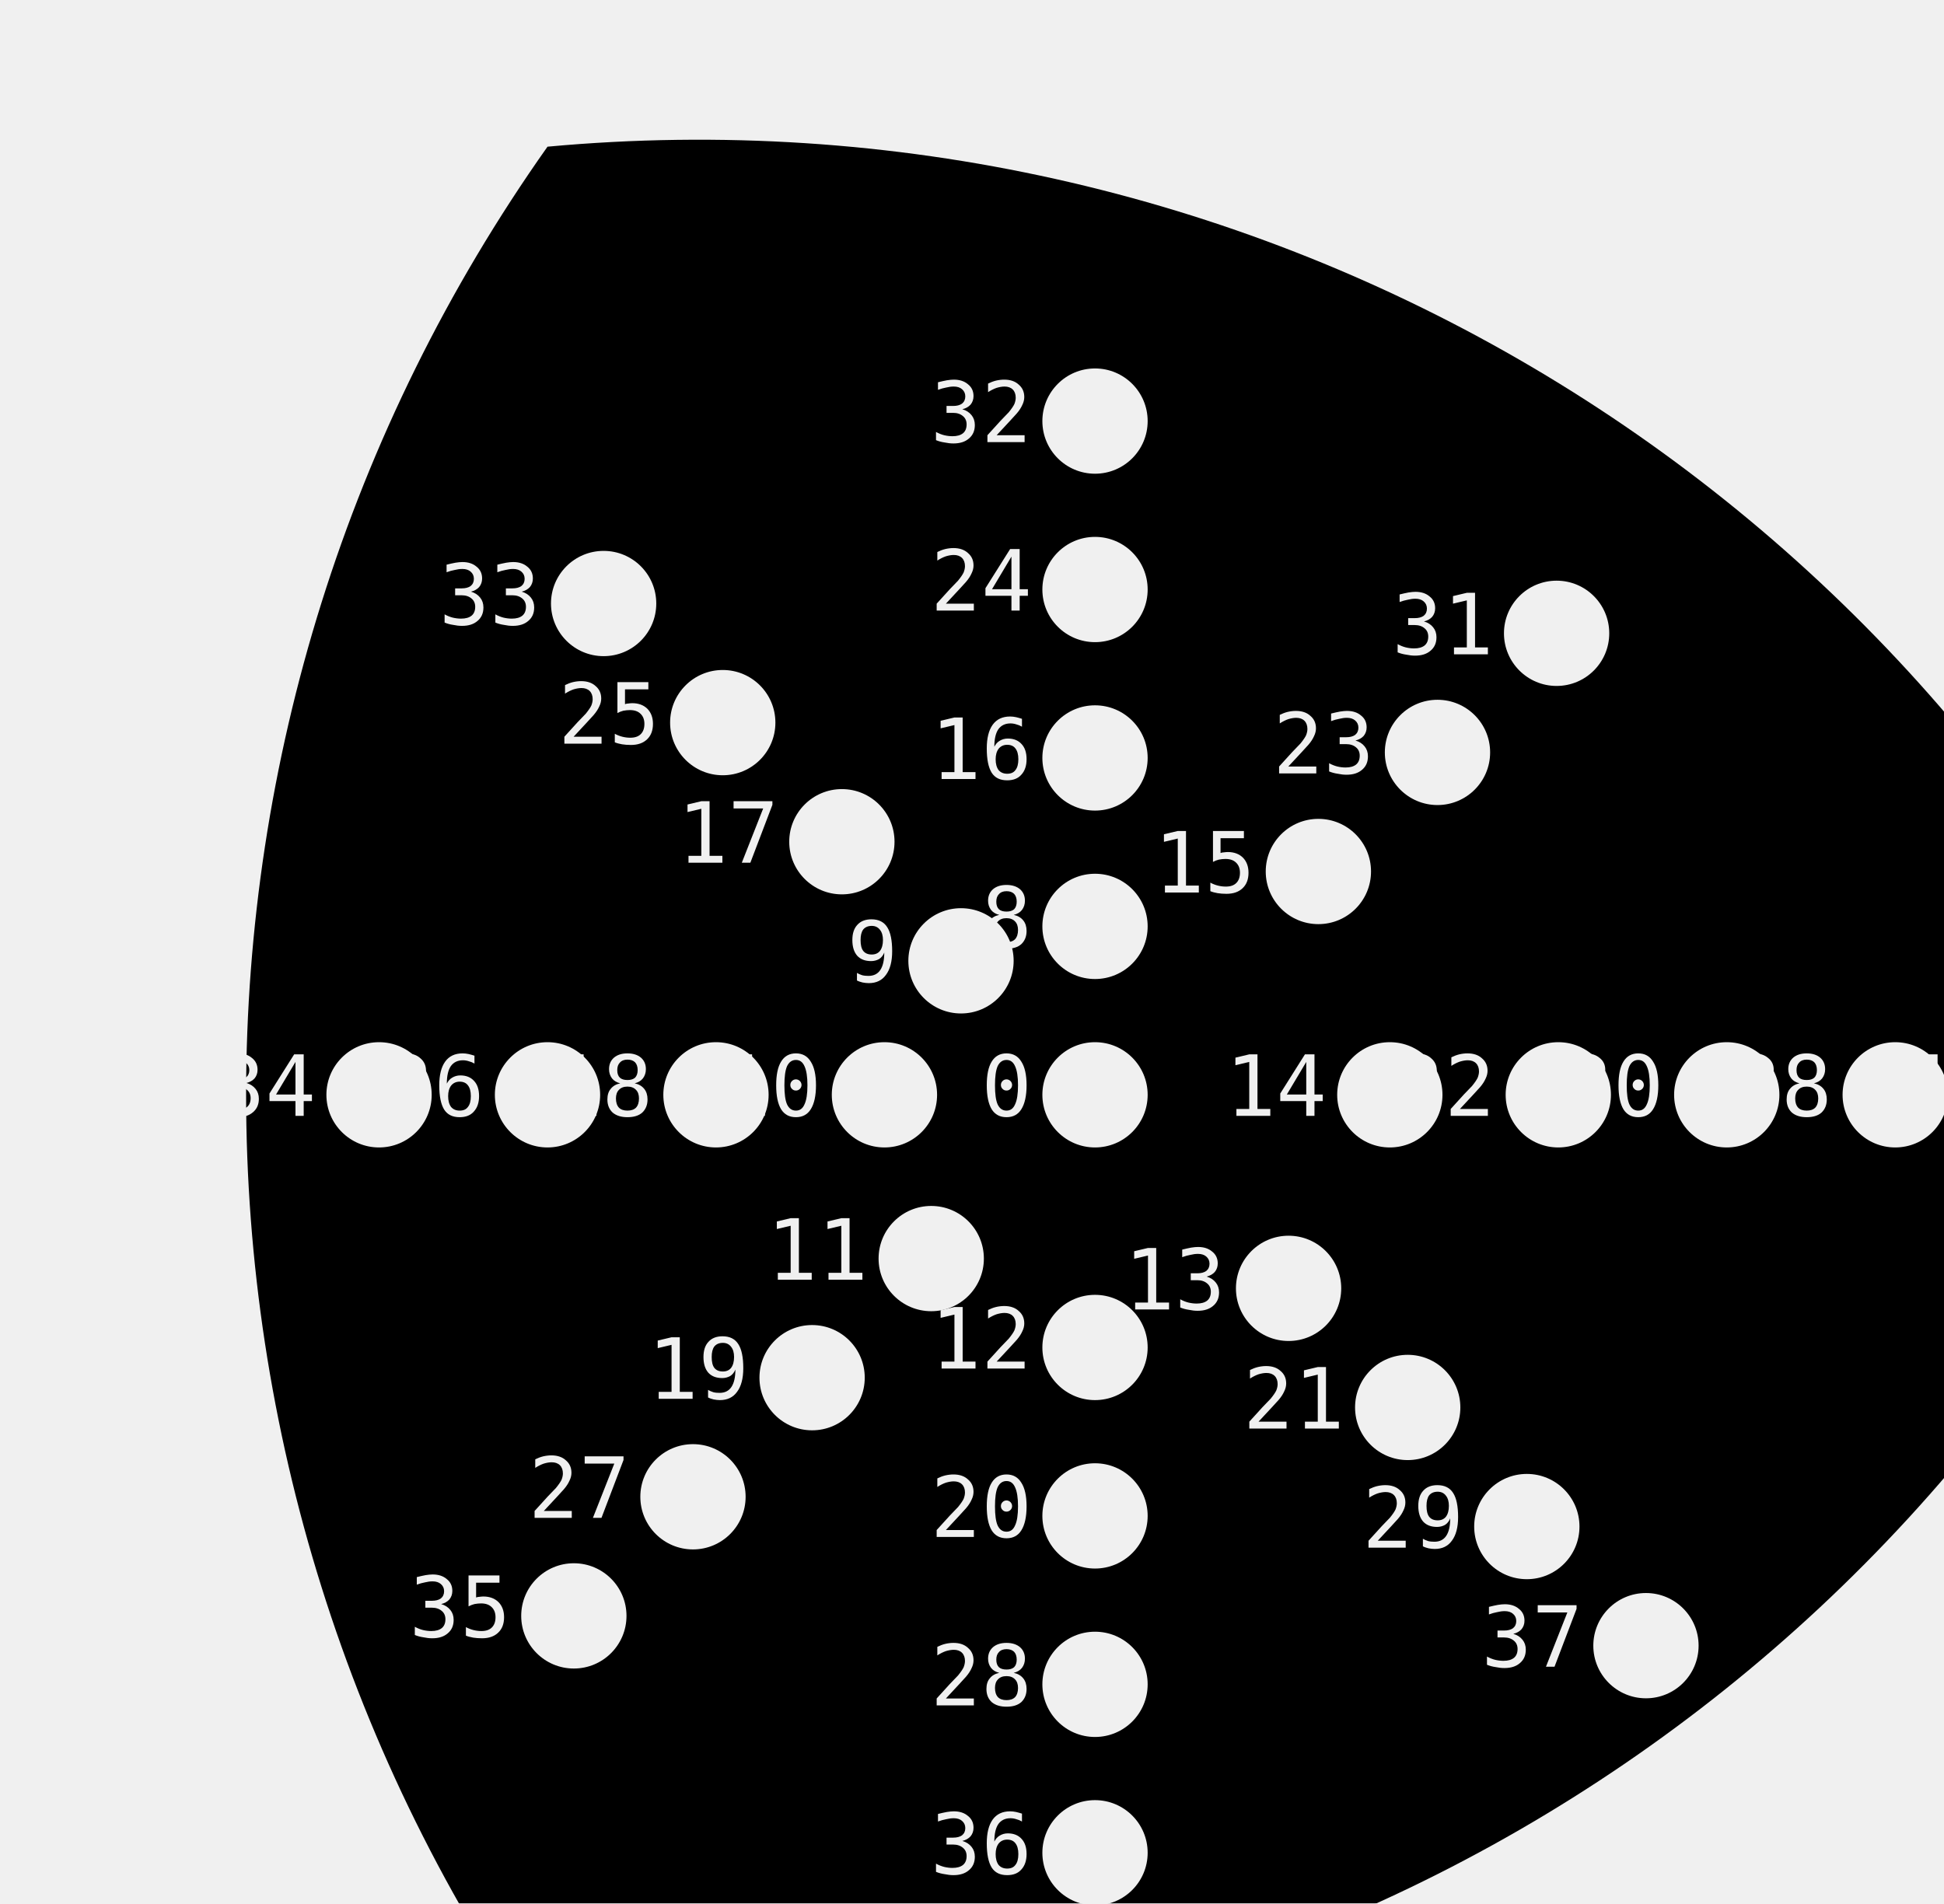
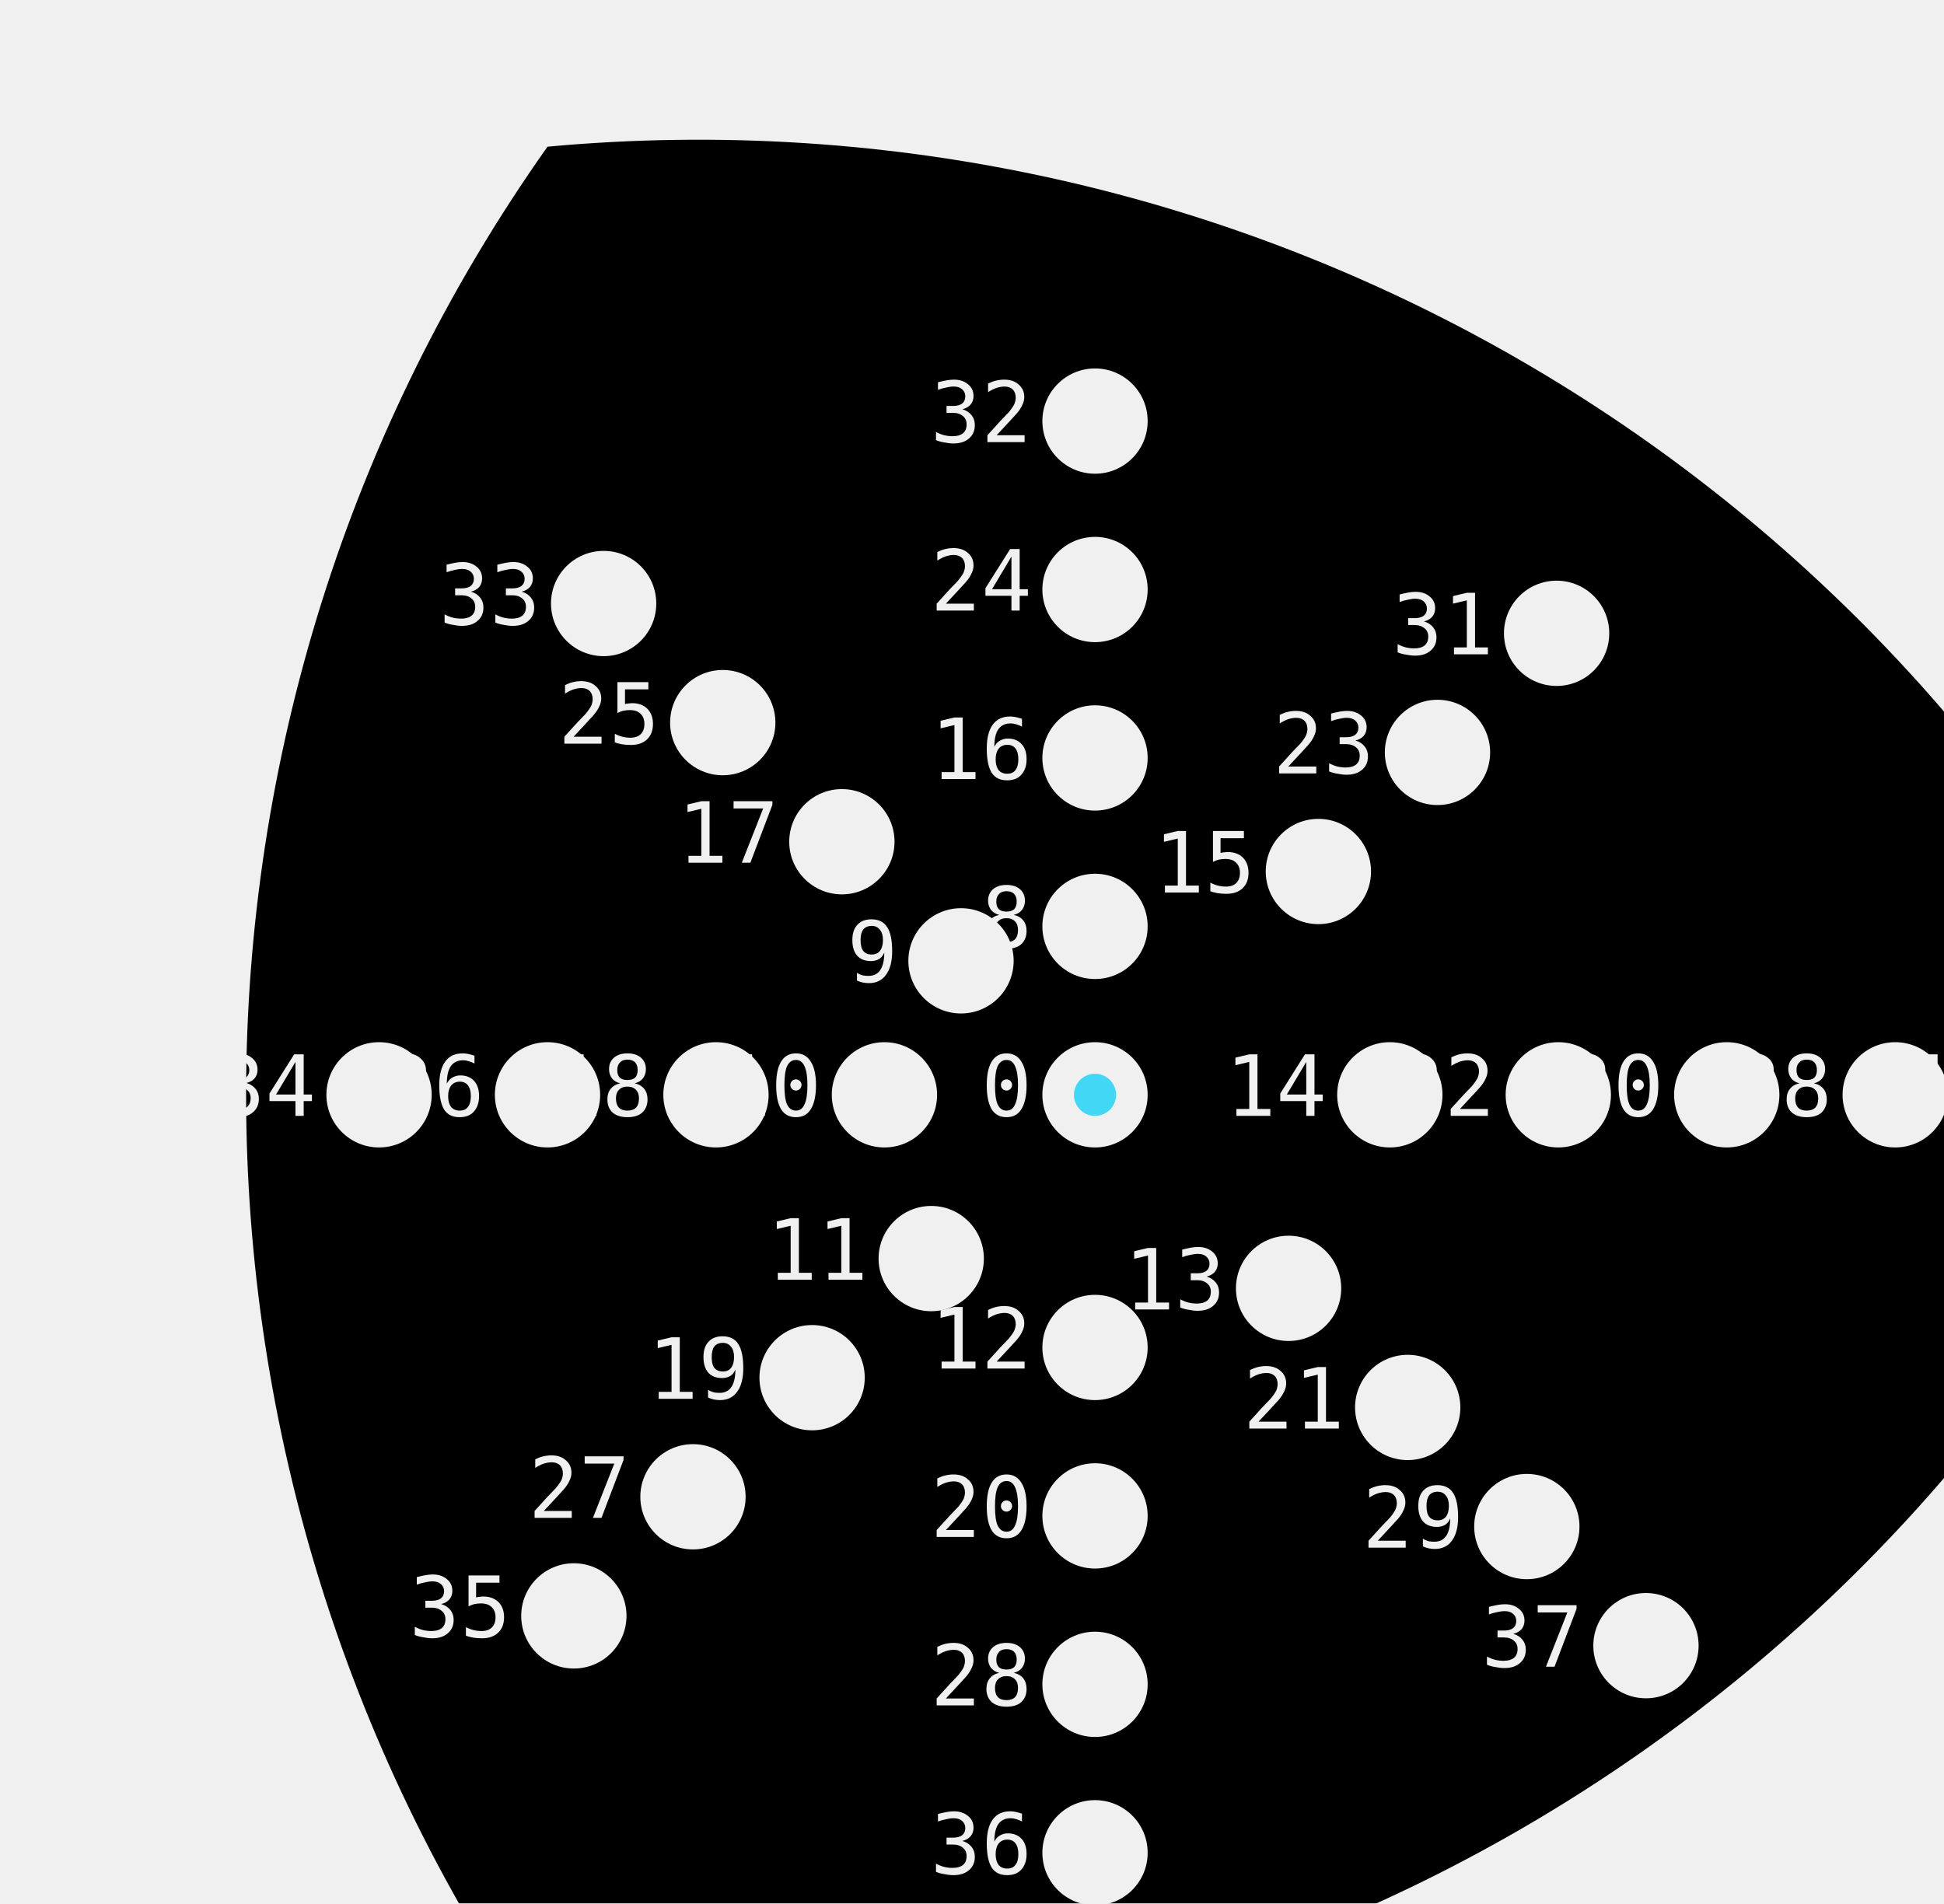
<svg xmlns="http://www.w3.org/2000/svg" xmlns:ns1="http://nathanfriend.io/inspiral">
  <g>
    <style>
      text {
        font-family: monospace;
        font-size: 4px;
      }
    </style>
    <mask id="holes">
      <rect width="100%" height="100%" fill="white" />
      <circle cx="52" cy="52" r="2.5" ns1:hole-name="0" ns1:hole-text-position-angle="0" ns1:hole-text-rotation-angle="0" />
      <text x="49" y="53" text-anchor="end">0</text>
      <circle cx="52" cy="44" r="2.5" ns1:hole-name="8" ns1:hole-text-position-angle="2.3415926535897933" ns1:hole-text-rotation-angle="-0.7" />
      <text x="49" y="45" text-anchor="end">8</text>
      <circle cx="52" cy="36" r="2.5" ns1:hole-name="16" ns1:hole-text-position-angle="2.741592653589793" ns1:hole-text-rotation-angle="0" />
      <text x="49" y="37" text-anchor="end">16</text>
      <circle cx="52" cy="28" r="2.5" ns1:hole-name="24" ns1:hole-text-position-angle="3.141592653589793" ns1:hole-text-rotation-angle="0" />
      <text x="49" y="29" text-anchor="end">24</text>
      <circle cx="52" cy="20" r="2.5" ns1:hole-name="32" ns1:hole-text-position-angle="3.141592653589793" ns1:hole-text-rotation-angle="0" />
      <text x="49" y="21" text-anchor="end">32</text>
      <circle cx="45.636" cy="45.636" r="2.5" ns1:hole-name="9" ns1:hole-text-position-angle="3.1269908169872416" ns1:hole-text-rotation-angle="-1.4853981633974482" />
      <text x="42.636" y="46.636" text-anchor="end">9</text>
      <circle cx="39.979" cy="39.979" r="2.5" ns1:hole-name="17" ns1:hole-text-position-angle="3.5269908169872415" ns1:hole-text-rotation-angle="-0.7853981633974483" />
      <text x="36.979" y="40.979" text-anchor="end">17</text>
      <circle cx="34.322" cy="34.322" r="2.5" ns1:hole-name="25" ns1:hole-text-position-angle="3.9269908169872414" ns1:hole-text-rotation-angle="-0.7853981633974483" />
      <text x="31.322" y="35.322" text-anchor="end">25</text>
      <circle cx="28.665" cy="28.665" r="2.5" ns1:hole-name="33" ns1:hole-text-position-angle="3.9269908169872414" ns1:hole-text-rotation-angle="-0.7853981633974483" />
      <text x="25.665" y="29.665" text-anchor="end">33</text>
      <circle cx="42" cy="52" r="2.5" ns1:hole-name="10" ns1:hole-text-position-angle="4.312388980384689" ns1:hole-text-rotation-angle="-1.5707963267948966" />
      <text x="39" y="53" text-anchor="end">10</text>
      <circle cx="34" cy="52" r="2.5" ns1:hole-name="18" ns1:hole-text-position-angle="4.71238898038469" ns1:hole-text-rotation-angle="-1.5707963267948966" />
      <text x="31" y="53" text-anchor="end">18</text>
      <circle cx="26" cy="52" r="2.5" ns1:hole-name="26" ns1:hole-text-position-angle="4.71238898038469" ns1:hole-text-rotation-angle="-1.5707963267948966" />
      <text x="23" y="53" text-anchor="end">26</text>
      <circle cx="18" cy="52" r="2.5" ns1:hole-name="34" ns1:hole-text-position-angle="4.71238898038469" ns1:hole-text-rotation-angle="-1.5707963267948966" />
      <text x="15" y="53" text-anchor="end">34</text>
      <circle cx="44.222" cy="59.778" r="2.5" ns1:hole-name="11" ns1:hole-text-position-angle="4.997787143782138" ns1:hole-text-rotation-angle="-2.356194490192345" />
      <text x="41.222" y="60.778" text-anchor="end">11</text>
      <circle cx="38.565" cy="65.435" r="2.5" ns1:hole-name="19" ns1:hole-text-position-angle="5.497787143782138" ns1:hole-text-rotation-angle="-2.356194490192345" />
      <text x="35.565" y="66.435" text-anchor="end">19</text>
      <circle cx="32.908" cy="71.092" r="2.5" ns1:hole-name="27" ns1:hole-text-position-angle="5.497787143782138" ns1:hole-text-rotation-angle="-2.356194490192345" />
      <text x="29.908" y="72.092" text-anchor="end">27</text>
      <circle cx="27.251" cy="76.749" r="2.5" ns1:hole-name="35" ns1:hole-text-position-angle="5.497787143782138" ns1:hole-text-rotation-angle="-2.356194490192345" />
      <text x="24.251" y="77.749" text-anchor="end">35</text>
      <circle cx="52" cy="64" r="2.5" ns1:hole-name="12" ns1:hole-text-position-angle="6.083185307179586" ns1:hole-text-rotation-angle="-3.141592653589793" />
      <text x="49" y="65" text-anchor="end">12</text>
      <circle cx="52" cy="72" r="2.5" ns1:hole-name="20" ns1:hole-text-position-angle="6.283185307179586" ns1:hole-text-rotation-angle="-3.141592653589793" />
      <text x="49" y="73" text-anchor="end">20</text>
      <circle cx="52" cy="80" r="2.5" ns1:hole-name="28" ns1:hole-text-position-angle="6.283185307179586" ns1:hole-text-rotation-angle="-3.141592653589793" />
      <text x="49" y="81" text-anchor="end">28</text>
      <circle cx="52" cy="88" r="2.5" ns1:hole-name="36" ns1:hole-text-position-angle="6.283185307179586" ns1:hole-text-rotation-angle="-3.141592653589793" />
      <text x="49" y="89" text-anchor="end">36</text>
      <circle cx="61.192" cy="61.192" r="2.5" ns1:hole-name="13" ns1:hole-text-position-angle="6.668583470577034" ns1:hole-text-rotation-angle="-3.9269908169872414" />
      <text x="58.192" y="62.192" text-anchor="end">13</text>
      <circle cx="66.849" cy="66.849" r="2.5" ns1:hole-name="21" ns1:hole-text-position-angle="7.0685834705770345" ns1:hole-text-rotation-angle="-3.9269908169872414" />
      <text x="63.849" y="67.849" text-anchor="end">21</text>
      <circle cx="72.506" cy="72.506" r="2.5" ns1:hole-name="29" ns1:hole-text-position-angle="7.0685834705770345" ns1:hole-text-rotation-angle="-3.9269908169872414" />
      <text x="69.506" y="73.506" text-anchor="end">29</text>
      <circle cx="78.163" cy="78.163" r="2.5" ns1:hole-name="37" ns1:hole-text-position-angle="7.0685834705770345" ns1:hole-text-rotation-angle="-3.9269908169872414" />
      <text x="75.163" y="79.163" text-anchor="end">37</text>
      <circle cx="66" cy="52" r="2.5" ns1:hole-name="14" ns1:hole-text-position-angle="7.653981633974483" ns1:hole-text-rotation-angle="-4.71238898038469" />
      <text x="63" y="53" text-anchor="end">14</text>
      <circle cx="74" cy="52" r="2.5" ns1:hole-name="22" ns1:hole-text-position-angle="7.853981633974483" ns1:hole-text-rotation-angle="-4.71238898038469" />
      <text x="71" y="53" text-anchor="end">22</text>
      <circle cx="82" cy="52" r="2.5" ns1:hole-name="30" ns1:hole-text-position-angle="7.853981633974483" ns1:hole-text-rotation-angle="-4.71238898038469" />
      <text x="79" y="53" text-anchor="end">30</text>
      <circle cx="90" cy="52" r="2.5" ns1:hole-name="38" ns1:hole-text-position-angle="7.853981633974483" ns1:hole-text-rotation-angle="-4.71238898038469" />
      <text x="87" y="53" text-anchor="end">38</text>
      <circle cx="98" cy="52" r="2.5" ns1:hole-name="46" ns1:hole-text-position-angle="7.853981633974483" ns1:hole-text-rotation-angle="-4.71238898038469" />
      <text x="95" y="53" text-anchor="end">46</text>
      <circle cx="62.607" cy="41.393" r="2.5" ns1:hole-name="15" ns1:hole-text-position-angle="8.439379797371931" ns1:hole-text-rotation-angle="-5.497787143782138" />
      <text x="59.607" y="42.393" text-anchor="end">15</text>
      <circle cx="68.263" cy="35.737" r="2.5" ns1:hole-name="23" ns1:hole-text-position-angle="8.63937979737193" ns1:hole-text-rotation-angle="-5.497787143782138" />
      <text x="65.263" y="36.737" text-anchor="end">23</text>
      <circle cx="73.92" cy="30.08" r="2.5" ns1:hole-name="31" ns1:hole-text-position-angle="8.63937979737193" ns1:hole-text-rotation-angle="-5.497787143782138" />
      <text x="70.92" y="31.08" text-anchor="end">31</text>
    </mask>
    <path mask="url(#holes)" d="M 104 52              A 78 78 0 0 0 26 6.967              A 78 78 0 0 0 26 97.033              A 78 78 0 0 0 104 52              Z" />
+     <circle id="center-point" cx="52" cy="52" r="1" fill="#42d7f5" />
  </g>
</svg>
